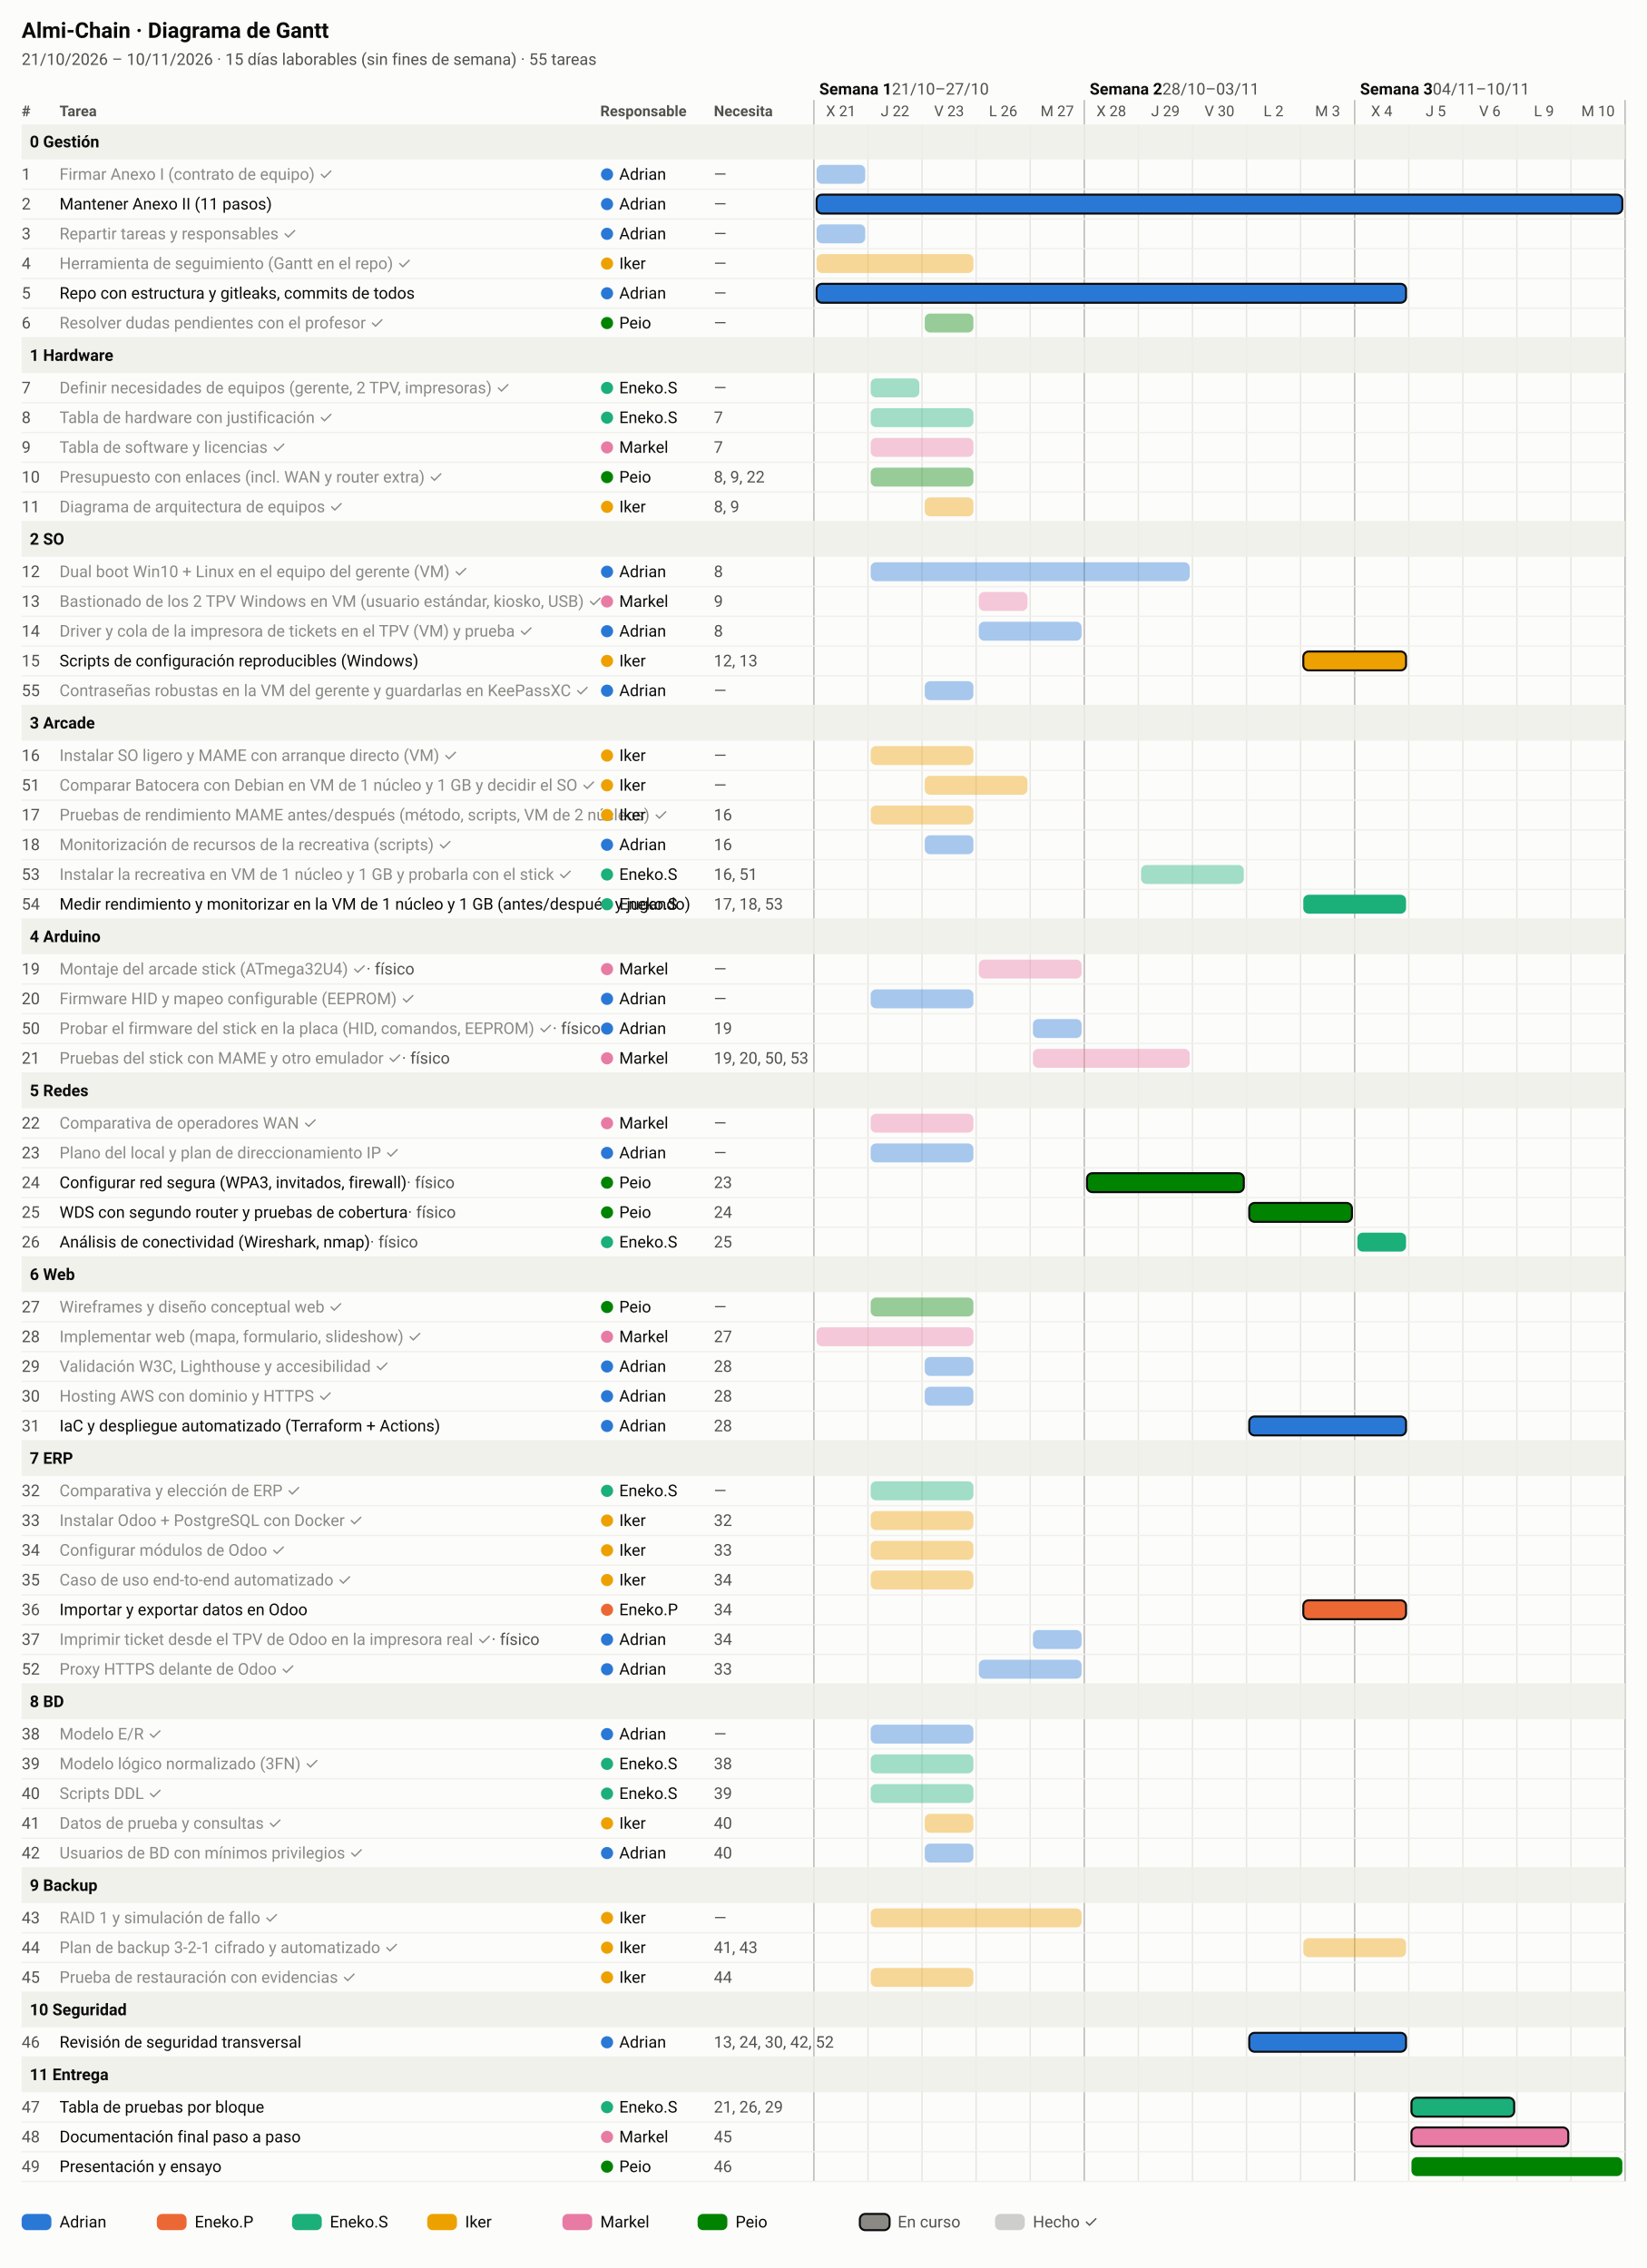
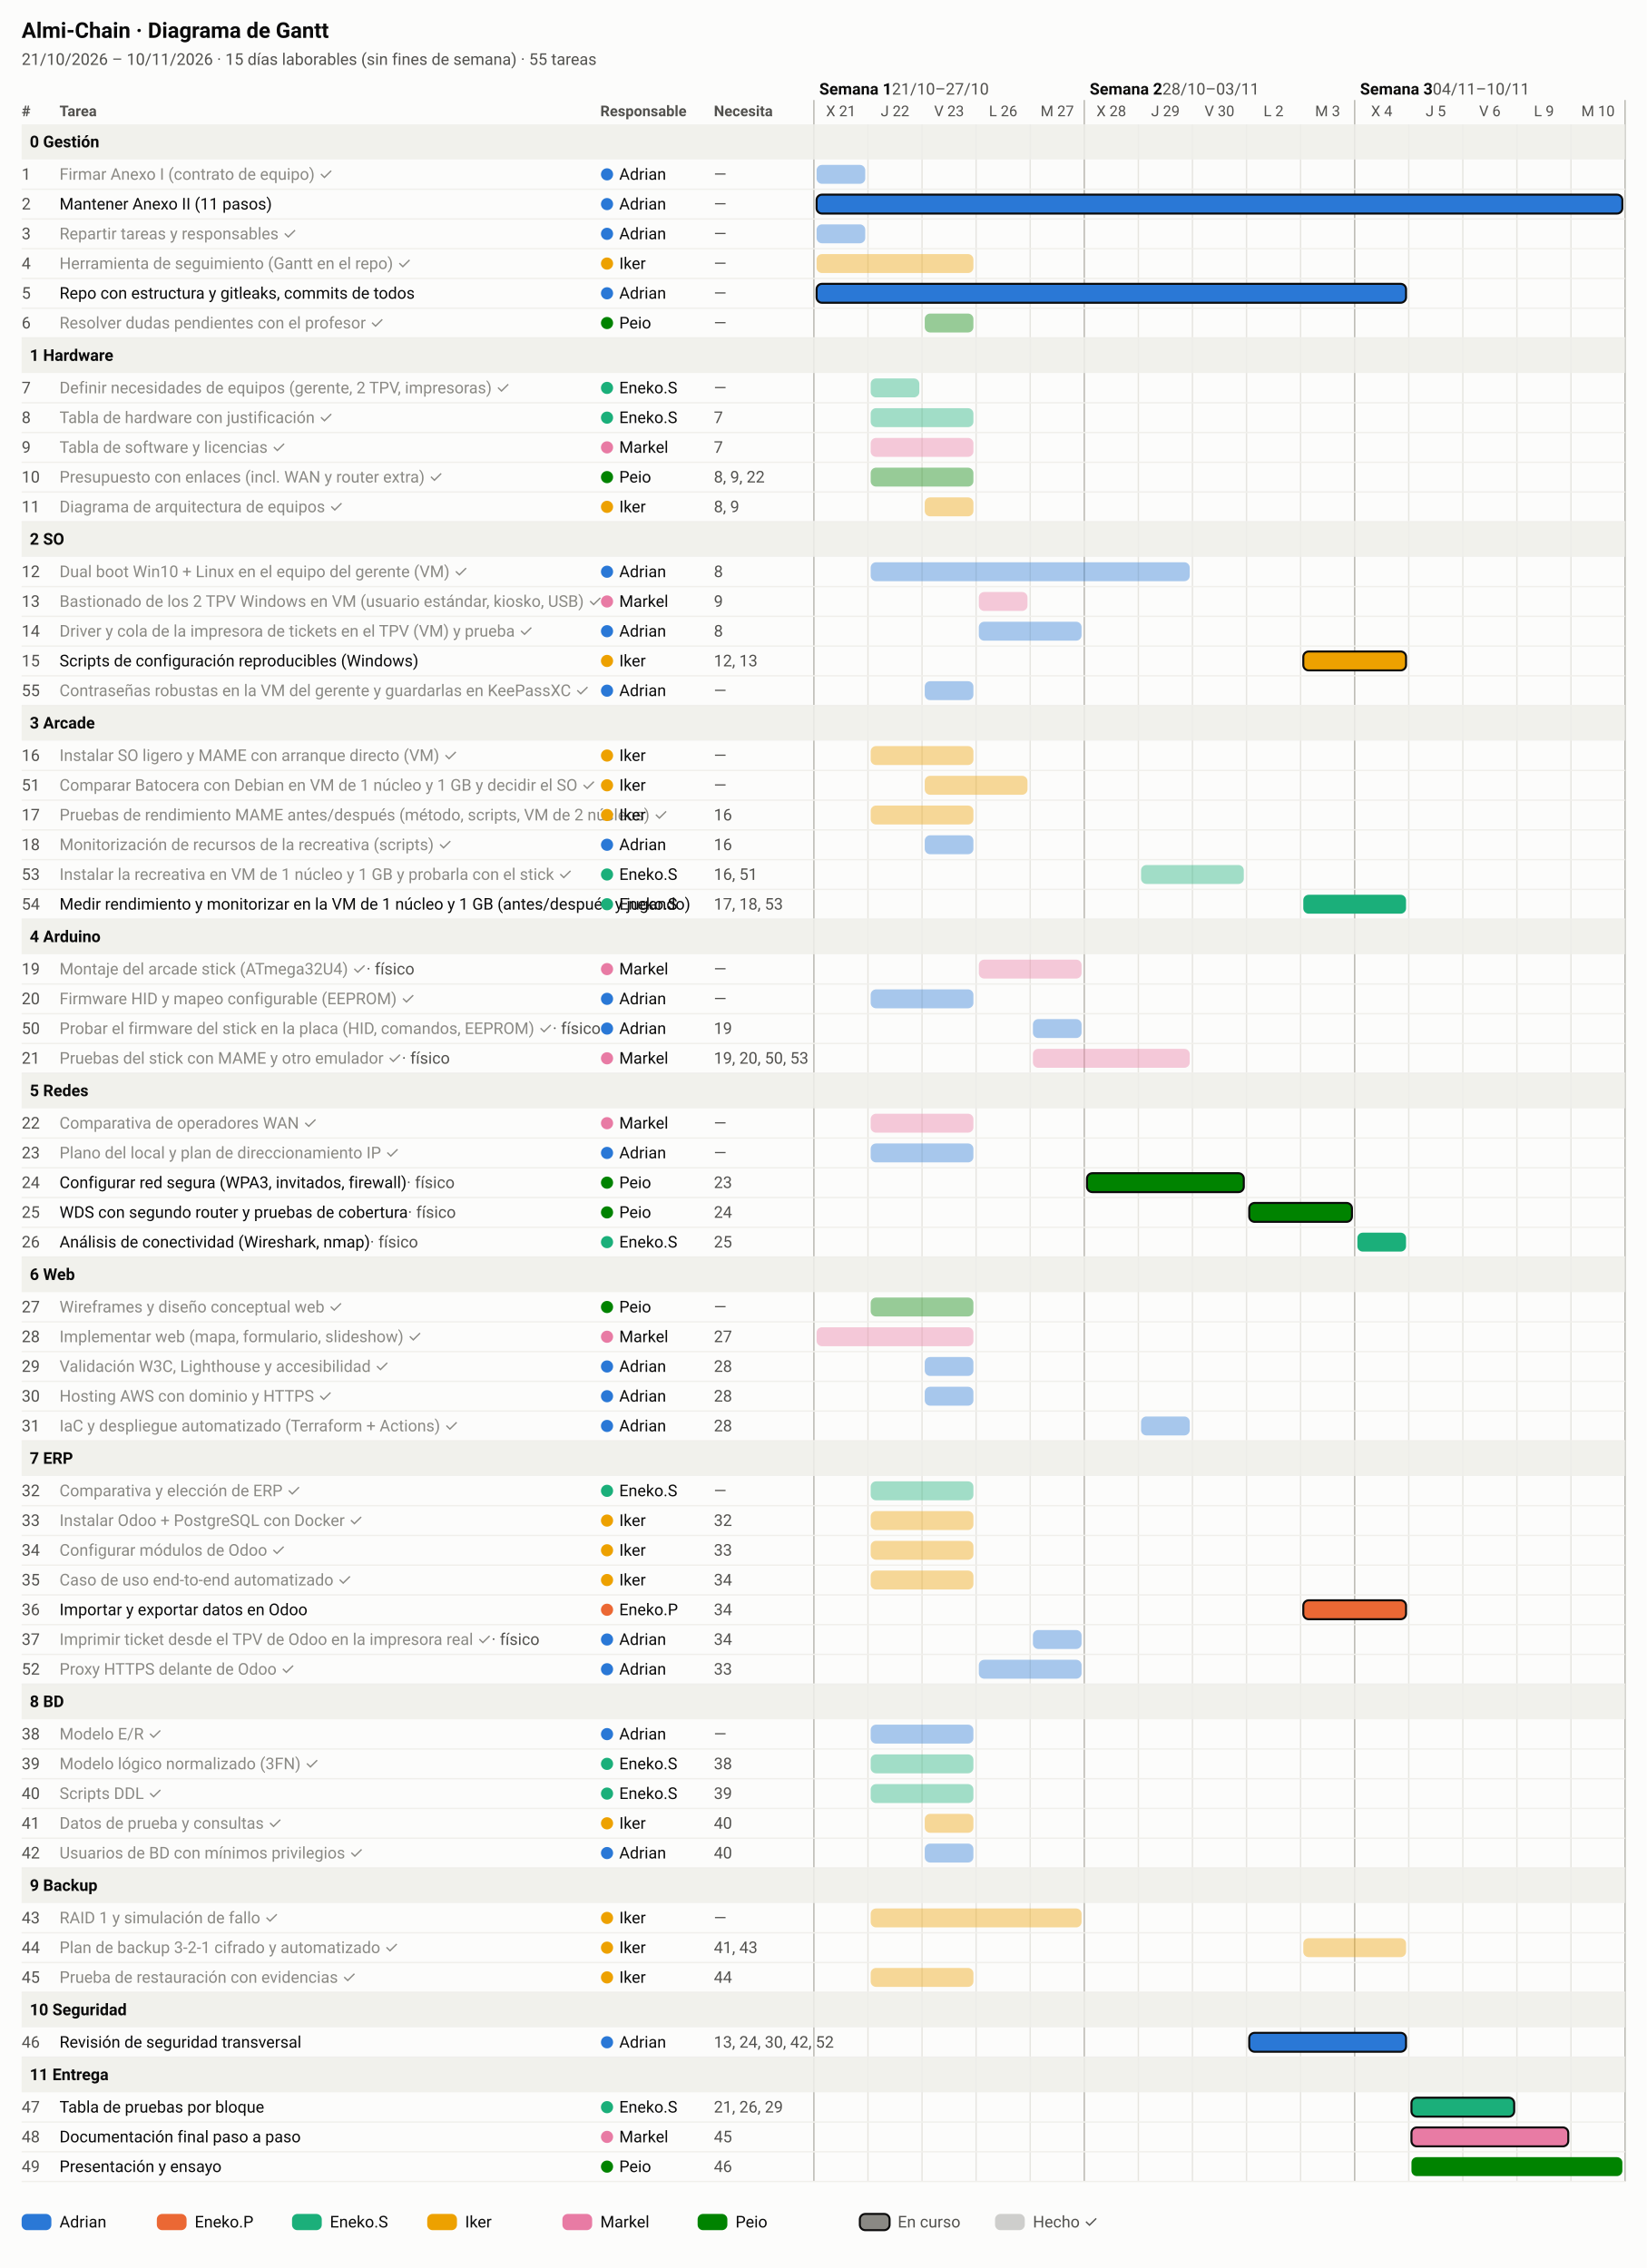
<svg xmlns="http://www.w3.org/2000/svg" width="1218" height="1678" viewBox="0 0 1218 1678" font-family="system-ui, -apple-system, Segoe UI, Roboto, sans-serif" font-size="12">
  <style>.t{fill:#0b0b0b}.s{fill:#52514e}.m{fill:#8a8984}.b{font-weight:600}</style>
  <rect width="1218" height="1678" fill="#fcfcfb" />
  <text x="16" y="28" class="t b" font-size="16">Almi-Chain · Diagrama de Gantt</text>
  <text x="16" y="48" class="s">21/10/2026 – 10/11/2026 · 15 días laborables (sin fines de semana) · 55 tareas</text>
  <text x="606" y="70" class="t b">Semana 1<tspan class="s" font-weight="400"> 21/10–27/10</tspan>
  </text>
  <text x="806" y="70" class="t b">Semana 2<tspan class="s" font-weight="400"> 28/10–03/11</tspan>
  </text>
  <text x="1006" y="70" class="t b">Semana 3<tspan class="s" font-weight="400"> 04/11–10/11</tspan>
  </text>
  <text x="622.0" y="86" text-anchor="middle" class="s" font-size="11">X 21</text>
  <text x="662.0" y="86" text-anchor="middle" class="s" font-size="11">J 22</text>
  <text x="702.0" y="86" text-anchor="middle" class="s" font-size="11">V 23</text>
  <text x="742.0" y="86" text-anchor="middle" class="s" font-size="11">L 26</text>
  <text x="782.0" y="86" text-anchor="middle" class="s" font-size="11">M 27</text>
  <text x="822.0" y="86" text-anchor="middle" class="s" font-size="11">X 28</text>
  <text x="862.0" y="86" text-anchor="middle" class="s" font-size="11">J 29</text>
  <text x="902.0" y="86" text-anchor="middle" class="s" font-size="11">V 30</text>
  <text x="942.0" y="86" text-anchor="middle" class="s" font-size="11">L 2</text>
  <text x="982.0" y="86" text-anchor="middle" class="s" font-size="11">M 3</text>
  <text x="1022.0" y="86" text-anchor="middle" class="s" font-size="11">X 4</text>
  <text x="1062.0" y="86" text-anchor="middle" class="s" font-size="11">J 5</text>
  <text x="1102.0" y="86" text-anchor="middle" class="s" font-size="11">V 6</text>
  <text x="1142.0" y="86" text-anchor="middle" class="s" font-size="11">L 9</text>
  <text x="1182.0" y="86" text-anchor="middle" class="s" font-size="11">M 10</text>
  <text x="16" y="86" class="s b" font-size="11">#</text>
  <text x="44" y="86" class="s b" font-size="11">Tarea</text>
  <text x="444" y="86" class="s b" font-size="11">Responsable</text>
  <text x="528" y="86" class="s b" font-size="11">Necesita</text>
  <line x1="602" y1="74" x2="602" y2="1614" stroke="#b8b7b0" stroke-width="1" />
  <line x1="642" y1="92" x2="642" y2="1614" stroke="#e6e5e0" stroke-width="1" />
  <line x1="682" y1="92" x2="682" y2="1614" stroke="#e6e5e0" stroke-width="1" />
  <line x1="722" y1="92" x2="722" y2="1614" stroke="#e6e5e0" stroke-width="1" />
  <line x1="762" y1="92" x2="762" y2="1614" stroke="#e6e5e0" stroke-width="1" />
  <line x1="802" y1="74" x2="802" y2="1614" stroke="#b8b7b0" stroke-width="1" />
  <line x1="842" y1="92" x2="842" y2="1614" stroke="#e6e5e0" stroke-width="1" />
  <line x1="882" y1="92" x2="882" y2="1614" stroke="#e6e5e0" stroke-width="1" />
  <line x1="922" y1="92" x2="922" y2="1614" stroke="#e6e5e0" stroke-width="1" />
  <line x1="962" y1="92" x2="962" y2="1614" stroke="#e6e5e0" stroke-width="1" />
  <line x1="1002" y1="74" x2="1002" y2="1614" stroke="#b8b7b0" stroke-width="1" />
  <line x1="1042" y1="92" x2="1042" y2="1614" stroke="#e6e5e0" stroke-width="1" />
  <line x1="1082" y1="92" x2="1082" y2="1614" stroke="#e6e5e0" stroke-width="1" />
  <line x1="1122" y1="92" x2="1122" y2="1614" stroke="#e6e5e0" stroke-width="1" />
  <line x1="1162" y1="92" x2="1162" y2="1614" stroke="#e6e5e0" stroke-width="1" />
  <line x1="1202" y1="74" x2="1202" y2="1614" stroke="#b8b7b0" stroke-width="1" />
  <rect x="16" y="92" width="1186" height="26" fill="#efeeea" fill-opacity="0.85" />
  <text x="22" y="109" class="t b">0 Gestión</text>
  <line x1="16" y1="140" x2="1202" y2="140" stroke="#f0efeb" />
  <text x="16" y="133.0" class="s">1</text>
  <text x="44" y="133.0" class="m">Firmar Anexo I (contrato de equipo) ✓</text>
  <circle cx="449" cy="129.0" r="4.5" fill="#2a78d6" />
  <text x="458" y="133.0" class="t">Adrian</text>
  <text x="528" y="133.0" class="s">—</text>
  <rect x="604" y="122" width="36" height="14" rx="4" fill="#2a78d6" fill-opacity="0.4" />
  <line x1="16" y1="162" x2="1202" y2="162" stroke="#f0efeb" />
  <text x="16" y="155.0" class="s">2</text>
  <text x="44" y="155.0" class="t">Mantener Anexo II (11 pasos)</text>
  <circle cx="449" cy="151.0" r="4.5" fill="#2a78d6" />
  <text x="458" y="155.0" class="t">Adrian</text>
  <text x="528" y="155.0" class="s">—</text>
  <rect x="604" y="144" width="596" height="14" rx="4" fill="#2a78d6" stroke="#0b0b0b" stroke-width="1.5" />
  <line x1="16" y1="184" x2="1202" y2="184" stroke="#f0efeb" />
  <text x="16" y="177.0" class="s">3</text>
  <text x="44" y="177.0" class="m">Repartir tareas y responsables ✓</text>
  <circle cx="449" cy="173.0" r="4.5" fill="#2a78d6" />
  <text x="458" y="177.0" class="t">Adrian</text>
  <text x="528" y="177.0" class="s">—</text>
  <rect x="604" y="166" width="36" height="14" rx="4" fill="#2a78d6" fill-opacity="0.4" />
  <line x1="16" y1="206" x2="1202" y2="206" stroke="#f0efeb" />
  <text x="16" y="199.0" class="s">4</text>
  <text x="44" y="199.0" class="m">Herramienta de seguimiento (Gantt en el repo) ✓</text>
  <circle cx="449" cy="195.0" r="4.5" fill="#eda100" />
  <text x="458" y="199.0" class="t">Iker</text>
  <text x="528" y="199.0" class="s">—</text>
  <rect x="604" y="188" width="116" height="14" rx="4" fill="#eda100" fill-opacity="0.4" />
  <line x1="16" y1="228" x2="1202" y2="228" stroke="#f0efeb" />
  <text x="16" y="221.0" class="s">5</text>
  <text x="44" y="221.0" class="t">Repo con estructura y gitleaks, commits de todos</text>
  <circle cx="449" cy="217.0" r="4.5" fill="#2a78d6" />
  <text x="458" y="221.0" class="t">Adrian</text>
  <text x="528" y="221.0" class="s">—</text>
  <rect x="604" y="210" width="436" height="14" rx="4" fill="#2a78d6" stroke="#0b0b0b" stroke-width="1.5" />
  <line x1="16" y1="250" x2="1202" y2="250" stroke="#f0efeb" />
  <text x="16" y="243.0" class="s">6</text>
  <text x="44" y="243.0" class="m">Resolver dudas pendientes con el profesor ✓</text>
  <circle cx="449" cy="239.0" r="4.5" fill="#008300" />
  <text x="458" y="243.0" class="t">Peio</text>
  <text x="528" y="243.0" class="s">—</text>
  <rect x="684" y="232" width="36" height="14" rx="4" fill="#008300" fill-opacity="0.4" />
  <rect x="16" y="250" width="1186" height="26" fill="#efeeea" fill-opacity="0.85" />
  <text x="22" y="267" class="t b">1 Hardware</text>
  <line x1="16" y1="298" x2="1202" y2="298" stroke="#f0efeb" />
  <text x="16" y="291.0" class="s">7</text>
  <text x="44" y="291.0" class="m">Definir necesidades de equipos (gerente, 2 TPV, impresoras) ✓</text>
  <circle cx="449" cy="287.0" r="4.5" fill="#1baf7a" />
  <text x="458" y="291.0" class="t">Eneko.S</text>
  <text x="528" y="291.0" class="s">—</text>
  <rect x="644" y="280" width="36" height="14" rx="4" fill="#1baf7a" fill-opacity="0.4" />
  <line x1="16" y1="320" x2="1202" y2="320" stroke="#f0efeb" />
  <text x="16" y="313.0" class="s">8</text>
  <text x="44" y="313.0" class="m">Tabla de hardware con justificación ✓</text>
  <circle cx="449" cy="309.0" r="4.5" fill="#1baf7a" />
  <text x="458" y="313.0" class="t">Eneko.S</text>
  <text x="528" y="313.0" class="s">7</text>
  <rect x="644" y="302" width="76" height="14" rx="4" fill="#1baf7a" fill-opacity="0.4" />
  <line x1="16" y1="342" x2="1202" y2="342" stroke="#f0efeb" />
  <text x="16" y="335.0" class="s">9</text>
  <text x="44" y="335.0" class="m">Tabla de software y licencias ✓</text>
  <circle cx="449" cy="331.0" r="4.5" fill="#e87ba4" />
  <text x="458" y="335.0" class="t">Markel</text>
  <text x="528" y="335.0" class="s">7</text>
  <rect x="644" y="324" width="76" height="14" rx="4" fill="#e87ba4" fill-opacity="0.4" />
  <line x1="16" y1="364" x2="1202" y2="364" stroke="#f0efeb" />
  <text x="16" y="357.0" class="s">10</text>
  <text x="44" y="357.0" class="m">Presupuesto con enlaces (incl. WAN y router extra) ✓</text>
  <circle cx="449" cy="353.0" r="4.5" fill="#008300" />
  <text x="458" y="357.0" class="t">Peio</text>
  <text x="528" y="357.0" class="s">8, 9, 22</text>
  <rect x="644" y="346" width="76" height="14" rx="4" fill="#008300" fill-opacity="0.4" />
  <line x1="16" y1="386" x2="1202" y2="386" stroke="#f0efeb" />
  <text x="16" y="379.0" class="s">11</text>
  <text x="44" y="379.0" class="m">Diagrama de arquitectura de equipos ✓</text>
  <circle cx="449" cy="375.0" r="4.5" fill="#eda100" />
  <text x="458" y="379.0" class="t">Iker</text>
  <text x="528" y="379.0" class="s">8, 9</text>
  <rect x="684" y="368" width="36" height="14" rx="4" fill="#eda100" fill-opacity="0.4" />
  <rect x="16" y="386" width="1186" height="26" fill="#efeeea" fill-opacity="0.85" />
  <text x="22" y="403" class="t b">2 SO</text>
  <line x1="16" y1="434" x2="1202" y2="434" stroke="#f0efeb" />
  <text x="16" y="427.0" class="s">12</text>
  <text x="44" y="427.0" class="m">Dual boot Win10 + Linux en el equipo del gerente (VM) ✓</text>
  <circle cx="449" cy="423.0" r="4.5" fill="#2a78d6" />
  <text x="458" y="427.0" class="t">Adrian</text>
  <text x="528" y="427.0" class="s">8</text>
  <rect x="644" y="416" width="236" height="14" rx="4" fill="#2a78d6" fill-opacity="0.4" />
  <line x1="16" y1="456" x2="1202" y2="456" stroke="#f0efeb" />
  <text x="16" y="449.0" class="s">13</text>
  <text x="44" y="449.0" class="m">Bastionado de los 2 TPV Windows en VM (usuario estándar, kiosko, USB) ✓</text>
  <circle cx="449" cy="445.0" r="4.5" fill="#e87ba4" />
  <text x="458" y="449.0" class="t">Markel</text>
  <text x="528" y="449.0" class="s">9</text>
  <rect x="724" y="438" width="36" height="14" rx="4" fill="#e87ba4" fill-opacity="0.4" />
  <line x1="16" y1="478" x2="1202" y2="478" stroke="#f0efeb" />
  <text x="16" y="471.0" class="s">14</text>
  <text x="44" y="471.0" class="m">Driver y cola de la impresora de tickets en el TPV (VM) y prueba ✓</text>
  <circle cx="449" cy="467.0" r="4.5" fill="#2a78d6" />
  <text x="458" y="471.0" class="t">Adrian</text>
  <text x="528" y="471.0" class="s">8</text>
  <rect x="724" y="460" width="76" height="14" rx="4" fill="#2a78d6" fill-opacity="0.4" />
  <line x1="16" y1="500" x2="1202" y2="500" stroke="#f0efeb" />
  <text x="16" y="493.0" class="s">15</text>
  <text x="44" y="493.0" class="t">Scripts de configuración reproducibles (Windows)</text>
  <circle cx="449" cy="489.0" r="4.5" fill="#eda100" />
  <text x="458" y="493.0" class="t">Iker</text>
  <text x="528" y="493.0" class="s">12, 13</text>
  <rect x="964" y="482" width="76" height="14" rx="4" fill="#eda100" stroke="#0b0b0b" stroke-width="1.5" />
  <line x1="16" y1="522" x2="1202" y2="522" stroke="#f0efeb" />
  <text x="16" y="515.0" class="s">55</text>
  <text x="44" y="515.0" class="m">Contraseñas robustas en la VM del gerente y guardarlas en KeePassXC ✓</text>
  <circle cx="449" cy="511.0" r="4.5" fill="#2a78d6" />
  <text x="458" y="515.0" class="t">Adrian</text>
  <text x="528" y="515.0" class="s">—</text>
  <rect x="684" y="504" width="36" height="14" rx="4" fill="#2a78d6" fill-opacity="0.4" />
  <rect x="16" y="522" width="1186" height="26" fill="#efeeea" fill-opacity="0.85" />
  <text x="22" y="539" class="t b">3 Arcade</text>
  <line x1="16" y1="570" x2="1202" y2="570" stroke="#f0efeb" />
  <text x="16" y="563.0" class="s">16</text>
  <text x="44" y="563.0" class="m">Instalar SO ligero y MAME con arranque directo (VM) ✓</text>
  <circle cx="449" cy="559.0" r="4.5" fill="#eda100" />
  <text x="458" y="563.0" class="t">Iker</text>
  <text x="528" y="563.0" class="s">—</text>
  <rect x="644" y="552" width="76" height="14" rx="4" fill="#eda100" fill-opacity="0.4" />
  <line x1="16" y1="592" x2="1202" y2="592" stroke="#f0efeb" />
  <text x="16" y="585.0" class="s">51</text>
  <text x="44" y="585.0" class="m">Comparar Batocera con Debian en VM de 1 núcleo y 1 GB y decidir el SO ✓</text>
  <circle cx="449" cy="581.0" r="4.5" fill="#eda100" />
  <text x="458" y="585.0" class="t">Iker</text>
  <text x="528" y="585.0" class="s">—</text>
  <rect x="684" y="574" width="76" height="14" rx="4" fill="#eda100" fill-opacity="0.4" />
  <line x1="16" y1="614" x2="1202" y2="614" stroke="#f0efeb" />
  <text x="16" y="607.0" class="s">17</text>
  <text x="44" y="607.0" class="m">Pruebas de rendimiento MAME antes/después (método, scripts, VM de 2 núcleos) ✓</text>
  <circle cx="449" cy="603.0" r="4.5" fill="#eda100" />
  <text x="458" y="607.0" class="t">Iker</text>
  <text x="528" y="607.0" class="s">16</text>
  <rect x="644" y="596" width="76" height="14" rx="4" fill="#eda100" fill-opacity="0.4" />
  <line x1="16" y1="636" x2="1202" y2="636" stroke="#f0efeb" />
  <text x="16" y="629.0" class="s">18</text>
  <text x="44" y="629.0" class="m">Monitorización de recursos de la recreativa (scripts) ✓</text>
  <circle cx="449" cy="625.0" r="4.5" fill="#2a78d6" />
  <text x="458" y="629.0" class="t">Adrian</text>
  <text x="528" y="629.0" class="s">16</text>
  <rect x="684" y="618" width="36" height="14" rx="4" fill="#2a78d6" fill-opacity="0.4" />
  <line x1="16" y1="658" x2="1202" y2="658" stroke="#f0efeb" />
  <text x="16" y="651.0" class="s">53</text>
  <text x="44" y="651.0" class="m">Instalar la recreativa en VM de 1 núcleo y 1 GB y probarla con el stick ✓</text>
  <circle cx="449" cy="647.0" r="4.5" fill="#1baf7a" />
  <text x="458" y="651.0" class="t">Eneko.S</text>
  <text x="528" y="651.0" class="s">16, 51</text>
  <rect x="844" y="640" width="76" height="14" rx="4" fill="#1baf7a" fill-opacity="0.4" />
  <line x1="16" y1="680" x2="1202" y2="680" stroke="#f0efeb" />
  <text x="16" y="673.0" class="s">54</text>
  <text x="44" y="673.0" class="t">Medir rendimiento y monitorizar en la VM de 1 núcleo y 1 GB (antes/después y jugando)</text>
  <circle cx="449" cy="669.0" r="4.5" fill="#1baf7a" />
  <text x="458" y="673.0" class="t">Eneko.S</text>
  <text x="528" y="673.0" class="s">17, 18, 53</text>
  <rect x="964" y="662" width="76" height="14" rx="4" fill="#1baf7a" />
  <rect x="16" y="680" width="1186" height="26" fill="#efeeea" fill-opacity="0.85" />
  <text x="22" y="697" class="t b">4 Arduino</text>
  <line x1="16" y1="728" x2="1202" y2="728" stroke="#f0efeb" />
  <text x="16" y="721.0" class="s">19</text>
  <text x="44" y="721.0" class="m">Montaje del arcade stick (ATmega32U4) ✓<tspan class="s"> · físico</tspan>
  </text>
  <circle cx="449" cy="717.0" r="4.5" fill="#e87ba4" />
  <text x="458" y="721.0" class="t">Markel</text>
  <text x="528" y="721.0" class="s">—</text>
  <rect x="724" y="710" width="76" height="14" rx="4" fill="#e87ba4" fill-opacity="0.4" />
  <line x1="16" y1="750" x2="1202" y2="750" stroke="#f0efeb" />
  <text x="16" y="743.0" class="s">20</text>
  <text x="44" y="743.0" class="m">Firmware HID y mapeo configurable (EEPROM) ✓</text>
  <circle cx="449" cy="739.0" r="4.5" fill="#2a78d6" />
  <text x="458" y="743.0" class="t">Adrian</text>
  <text x="528" y="743.0" class="s">—</text>
  <rect x="644" y="732" width="76" height="14" rx="4" fill="#2a78d6" fill-opacity="0.4" />
  <line x1="16" y1="772" x2="1202" y2="772" stroke="#f0efeb" />
  <text x="16" y="765.0" class="s">50</text>
  <text x="44" y="765.0" class="m">Probar el firmware del stick en la placa (HID, comandos, EEPROM) ✓<tspan class="s"> · físico</tspan>
  </text>
  <circle cx="449" cy="761.0" r="4.5" fill="#2a78d6" />
  <text x="458" y="765.0" class="t">Adrian</text>
  <text x="528" y="765.0" class="s">19</text>
  <rect x="764" y="754" width="36" height="14" rx="4" fill="#2a78d6" fill-opacity="0.4" />
  <line x1="16" y1="794" x2="1202" y2="794" stroke="#f0efeb" />
  <text x="16" y="787.0" class="s">21</text>
  <text x="44" y="787.0" class="m">Pruebas del stick con MAME y otro emulador ✓<tspan class="s"> · físico</tspan>
  </text>
  <circle cx="449" cy="783.0" r="4.5" fill="#e87ba4" />
  <text x="458" y="787.0" class="t">Markel</text>
  <text x="528" y="787.0" class="s">19, 20, 50, 53</text>
  <rect x="764" y="776" width="116" height="14" rx="4" fill="#e87ba4" fill-opacity="0.4" />
  <rect x="16" y="794" width="1186" height="26" fill="#efeeea" fill-opacity="0.85" />
  <text x="22" y="811" class="t b">5 Redes</text>
  <line x1="16" y1="842" x2="1202" y2="842" stroke="#f0efeb" />
  <text x="16" y="835.0" class="s">22</text>
  <text x="44" y="835.0" class="m">Comparativa de operadores WAN ✓</text>
  <circle cx="449" cy="831.0" r="4.5" fill="#e87ba4" />
  <text x="458" y="835.0" class="t">Markel</text>
  <text x="528" y="835.0" class="s">—</text>
  <rect x="644" y="824" width="76" height="14" rx="4" fill="#e87ba4" fill-opacity="0.4" />
  <line x1="16" y1="864" x2="1202" y2="864" stroke="#f0efeb" />
  <text x="16" y="857.0" class="s">23</text>
  <text x="44" y="857.0" class="m">Plano del local y plan de direccionamiento IP ✓</text>
  <circle cx="449" cy="853.0" r="4.5" fill="#2a78d6" />
  <text x="458" y="857.0" class="t">Adrian</text>
  <text x="528" y="857.0" class="s">—</text>
  <rect x="644" y="846" width="76" height="14" rx="4" fill="#2a78d6" fill-opacity="0.4" />
  <line x1="16" y1="886" x2="1202" y2="886" stroke="#f0efeb" />
  <text x="16" y="879.0" class="s">24</text>
  <text x="44" y="879.0" class="t">Configurar red segura (WPA3, invitados, firewall)<tspan class="s"> · físico</tspan>
  </text>
  <circle cx="449" cy="875.0" r="4.5" fill="#008300" />
  <text x="458" y="879.0" class="t">Peio</text>
  <text x="528" y="879.0" class="s">23</text>
  <rect x="804" y="868" width="116" height="14" rx="4" fill="#008300" stroke="#0b0b0b" stroke-width="1.5" />
  <line x1="16" y1="908" x2="1202" y2="908" stroke="#f0efeb" />
  <text x="16" y="901.0" class="s">25</text>
  <text x="44" y="901.0" class="t">WDS con segundo router y pruebas de cobertura<tspan class="s"> · físico</tspan>
  </text>
  <circle cx="449" cy="897.0" r="4.5" fill="#008300" />
  <text x="458" y="901.0" class="t">Peio</text>
  <text x="528" y="901.0" class="s">24</text>
  <rect x="924" y="890" width="76" height="14" rx="4" fill="#008300" stroke="#0b0b0b" stroke-width="1.5" />
  <line x1="16" y1="930" x2="1202" y2="930" stroke="#f0efeb" />
  <text x="16" y="923.0" class="s">26</text>
  <text x="44" y="923.0" class="t">Análisis de conectividad (Wireshark, nmap)<tspan class="s"> · físico</tspan>
  </text>
  <circle cx="449" cy="919.0" r="4.5" fill="#1baf7a" />
  <text x="458" y="923.0" class="t">Eneko.S</text>
  <text x="528" y="923.0" class="s">25</text>
  <rect x="1004" y="912" width="36" height="14" rx="4" fill="#1baf7a" />
  <rect x="16" y="930" width="1186" height="26" fill="#efeeea" fill-opacity="0.85" />
  <text x="22" y="947" class="t b">6 Web</text>
  <line x1="16" y1="978" x2="1202" y2="978" stroke="#f0efeb" />
  <text x="16" y="971.0" class="s">27</text>
  <text x="44" y="971.0" class="m">Wireframes y diseño conceptual web ✓</text>
  <circle cx="449" cy="967.0" r="4.5" fill="#008300" />
  <text x="458" y="971.0" class="t">Peio</text>
  <text x="528" y="971.0" class="s">—</text>
  <rect x="644" y="960" width="76" height="14" rx="4" fill="#008300" fill-opacity="0.4" />
  <line x1="16" y1="1000" x2="1202" y2="1000" stroke="#f0efeb" />
  <text x="16" y="993.0" class="s">28</text>
  <text x="44" y="993.0" class="m">Implementar web (mapa, formulario, slideshow) ✓</text>
  <circle cx="449" cy="989.0" r="4.5" fill="#e87ba4" />
  <text x="458" y="993.0" class="t">Markel</text>
  <text x="528" y="993.0" class="s">27</text>
  <rect x="604" y="982" width="116" height="14" rx="4" fill="#e87ba4" fill-opacity="0.4" />
  <line x1="16" y1="1022" x2="1202" y2="1022" stroke="#f0efeb" />
  <text x="16" y="1015.0" class="s">29</text>
  <text x="44" y="1015.0" class="m">Validación W3C, Lighthouse y accesibilidad ✓</text>
  <circle cx="449" cy="1011.0" r="4.5" fill="#2a78d6" />
  <text x="458" y="1015.0" class="t">Adrian</text>
  <text x="528" y="1015.0" class="s">28</text>
  <rect x="684" y="1004" width="36" height="14" rx="4" fill="#2a78d6" fill-opacity="0.4" />
  <line x1="16" y1="1044" x2="1202" y2="1044" stroke="#f0efeb" />
  <text x="16" y="1037.0" class="s">30</text>
  <text x="44" y="1037.0" class="m">Hosting AWS con dominio y HTTPS ✓</text>
  <circle cx="449" cy="1033.0" r="4.5" fill="#2a78d6" />
  <text x="458" y="1037.0" class="t">Adrian</text>
  <text x="528" y="1037.0" class="s">28</text>
  <rect x="684" y="1026" width="36" height="14" rx="4" fill="#2a78d6" fill-opacity="0.4" />
  <line x1="16" y1="1066" x2="1202" y2="1066" stroke="#f0efeb" />
  <text x="16" y="1059.0" class="s">31</text>
-   <text x="44" y="1059.0" class="t">IaC y despliegue automatizado (Terraform + Actions)</text>
+   <text x="44" y="1059.0" class="m">IaC y despliegue automatizado (Terraform + Actions) ✓</text>
  <circle cx="449" cy="1055.0" r="4.5" fill="#2a78d6" />
  <text x="458" y="1059.0" class="t">Adrian</text>
  <text x="528" y="1059.0" class="s">28</text>
-   <rect x="924" y="1048" width="116" height="14" rx="4" fill="#2a78d6" stroke="#0b0b0b" stroke-width="1.5" />
+   <rect x="844" y="1048" width="36" height="14" rx="4" fill="#2a78d6" fill-opacity="0.4" />
  <rect x="16" y="1066" width="1186" height="26" fill="#efeeea" fill-opacity="0.85" />
  <text x="22" y="1083" class="t b">7 ERP</text>
  <line x1="16" y1="1114" x2="1202" y2="1114" stroke="#f0efeb" />
  <text x="16" y="1107.0" class="s">32</text>
  <text x="44" y="1107.0" class="m">Comparativa y elección de ERP ✓</text>
  <circle cx="449" cy="1103.0" r="4.5" fill="#1baf7a" />
  <text x="458" y="1107.0" class="t">Eneko.S</text>
  <text x="528" y="1107.0" class="s">—</text>
  <rect x="644" y="1096" width="76" height="14" rx="4" fill="#1baf7a" fill-opacity="0.4" />
  <line x1="16" y1="1136" x2="1202" y2="1136" stroke="#f0efeb" />
  <text x="16" y="1129.0" class="s">33</text>
  <text x="44" y="1129.0" class="m">Instalar Odoo + PostgreSQL con Docker ✓</text>
  <circle cx="449" cy="1125.0" r="4.5" fill="#eda100" />
  <text x="458" y="1129.0" class="t">Iker</text>
  <text x="528" y="1129.0" class="s">32</text>
  <rect x="644" y="1118" width="76" height="14" rx="4" fill="#eda100" fill-opacity="0.4" />
  <line x1="16" y1="1158" x2="1202" y2="1158" stroke="#f0efeb" />
  <text x="16" y="1151.0" class="s">34</text>
  <text x="44" y="1151.0" class="m">Configurar módulos de Odoo ✓</text>
  <circle cx="449" cy="1147.0" r="4.5" fill="#eda100" />
  <text x="458" y="1151.0" class="t">Iker</text>
  <text x="528" y="1151.0" class="s">33</text>
  <rect x="644" y="1140" width="76" height="14" rx="4" fill="#eda100" fill-opacity="0.4" />
  <line x1="16" y1="1180" x2="1202" y2="1180" stroke="#f0efeb" />
  <text x="16" y="1173.0" class="s">35</text>
  <text x="44" y="1173.0" class="m">Caso de uso end-to-end automatizado ✓</text>
  <circle cx="449" cy="1169.0" r="4.5" fill="#eda100" />
  <text x="458" y="1173.0" class="t">Iker</text>
  <text x="528" y="1173.0" class="s">34</text>
  <rect x="644" y="1162" width="76" height="14" rx="4" fill="#eda100" fill-opacity="0.4" />
  <line x1="16" y1="1202" x2="1202" y2="1202" stroke="#f0efeb" />
  <text x="16" y="1195.0" class="s">36</text>
  <text x="44" y="1195.0" class="t">Importar y exportar datos en Odoo</text>
  <circle cx="449" cy="1191.0" r="4.5" fill="#eb6834" />
  <text x="458" y="1195.0" class="t">Eneko.P</text>
  <text x="528" y="1195.0" class="s">34</text>
  <rect x="964" y="1184" width="76" height="14" rx="4" fill="#eb6834" stroke="#0b0b0b" stroke-width="1.5" />
  <line x1="16" y1="1224" x2="1202" y2="1224" stroke="#f0efeb" />
  <text x="16" y="1217.0" class="s">37</text>
  <text x="44" y="1217.0" class="m">Imprimir ticket desde el TPV de Odoo en la impresora real ✓<tspan class="s"> · físico</tspan>
  </text>
  <circle cx="449" cy="1213.0" r="4.5" fill="#2a78d6" />
  <text x="458" y="1217.0" class="t">Adrian</text>
  <text x="528" y="1217.0" class="s">34</text>
  <rect x="764" y="1206" width="36" height="14" rx="4" fill="#2a78d6" fill-opacity="0.4" />
  <line x1="16" y1="1246" x2="1202" y2="1246" stroke="#f0efeb" />
  <text x="16" y="1239.0" class="s">52</text>
  <text x="44" y="1239.0" class="m">Proxy HTTPS delante de Odoo ✓</text>
  <circle cx="449" cy="1235.0" r="4.5" fill="#2a78d6" />
  <text x="458" y="1239.0" class="t">Adrian</text>
  <text x="528" y="1239.0" class="s">33</text>
  <rect x="724" y="1228" width="76" height="14" rx="4" fill="#2a78d6" fill-opacity="0.4" />
  <rect x="16" y="1246" width="1186" height="26" fill="#efeeea" fill-opacity="0.85" />
  <text x="22" y="1263" class="t b">8 BD</text>
  <line x1="16" y1="1294" x2="1202" y2="1294" stroke="#f0efeb" />
  <text x="16" y="1287.0" class="s">38</text>
  <text x="44" y="1287.0" class="m">Modelo E/R ✓</text>
  <circle cx="449" cy="1283.0" r="4.5" fill="#2a78d6" />
  <text x="458" y="1287.0" class="t">Adrian</text>
  <text x="528" y="1287.0" class="s">—</text>
  <rect x="644" y="1276" width="76" height="14" rx="4" fill="#2a78d6" fill-opacity="0.4" />
  <line x1="16" y1="1316" x2="1202" y2="1316" stroke="#f0efeb" />
  <text x="16" y="1309.0" class="s">39</text>
  <text x="44" y="1309.0" class="m">Modelo lógico normalizado (3FN) ✓</text>
  <circle cx="449" cy="1305.0" r="4.5" fill="#1baf7a" />
  <text x="458" y="1309.0" class="t">Eneko.S</text>
  <text x="528" y="1309.0" class="s">38</text>
  <rect x="644" y="1298" width="76" height="14" rx="4" fill="#1baf7a" fill-opacity="0.4" />
  <line x1="16" y1="1338" x2="1202" y2="1338" stroke="#f0efeb" />
  <text x="16" y="1331.0" class="s">40</text>
  <text x="44" y="1331.0" class="m">Scripts DDL ✓</text>
  <circle cx="449" cy="1327.0" r="4.5" fill="#1baf7a" />
  <text x="458" y="1331.0" class="t">Eneko.S</text>
  <text x="528" y="1331.0" class="s">39</text>
  <rect x="644" y="1320" width="76" height="14" rx="4" fill="#1baf7a" fill-opacity="0.4" />
  <line x1="16" y1="1360" x2="1202" y2="1360" stroke="#f0efeb" />
  <text x="16" y="1353.0" class="s">41</text>
  <text x="44" y="1353.0" class="m">Datos de prueba y consultas ✓</text>
  <circle cx="449" cy="1349.0" r="4.5" fill="#eda100" />
  <text x="458" y="1353.0" class="t">Iker</text>
  <text x="528" y="1353.0" class="s">40</text>
  <rect x="684" y="1342" width="36" height="14" rx="4" fill="#eda100" fill-opacity="0.4" />
  <line x1="16" y1="1382" x2="1202" y2="1382" stroke="#f0efeb" />
  <text x="16" y="1375.0" class="s">42</text>
  <text x="44" y="1375.0" class="m">Usuarios de BD con mínimos privilegios ✓</text>
  <circle cx="449" cy="1371.0" r="4.5" fill="#2a78d6" />
  <text x="458" y="1375.0" class="t">Adrian</text>
  <text x="528" y="1375.0" class="s">40</text>
  <rect x="684" y="1364" width="36" height="14" rx="4" fill="#2a78d6" fill-opacity="0.4" />
  <rect x="16" y="1382" width="1186" height="26" fill="#efeeea" fill-opacity="0.85" />
  <text x="22" y="1399" class="t b">9 Backup</text>
  <line x1="16" y1="1430" x2="1202" y2="1430" stroke="#f0efeb" />
  <text x="16" y="1423.0" class="s">43</text>
  <text x="44" y="1423.0" class="m">RAID 1 y simulación de fallo ✓</text>
  <circle cx="449" cy="1419.0" r="4.5" fill="#eda100" />
  <text x="458" y="1423.0" class="t">Iker</text>
  <text x="528" y="1423.0" class="s">—</text>
  <rect x="644" y="1412" width="156" height="14" rx="4" fill="#eda100" fill-opacity="0.4" />
  <line x1="16" y1="1452" x2="1202" y2="1452" stroke="#f0efeb" />
  <text x="16" y="1445.0" class="s">44</text>
  <text x="44" y="1445.0" class="m">Plan de backup 3-2-1 cifrado y automatizado ✓</text>
  <circle cx="449" cy="1441.0" r="4.5" fill="#eda100" />
  <text x="458" y="1445.0" class="t">Iker</text>
  <text x="528" y="1445.0" class="s">41, 43</text>
  <rect x="964" y="1434" width="76" height="14" rx="4" fill="#eda100" fill-opacity="0.4" />
  <line x1="16" y1="1474" x2="1202" y2="1474" stroke="#f0efeb" />
  <text x="16" y="1467.0" class="s">45</text>
  <text x="44" y="1467.0" class="m">Prueba de restauración con evidencias ✓</text>
  <circle cx="449" cy="1463.0" r="4.5" fill="#eda100" />
  <text x="458" y="1467.0" class="t">Iker</text>
  <text x="528" y="1467.0" class="s">44</text>
  <rect x="644" y="1456" width="76" height="14" rx="4" fill="#eda100" fill-opacity="0.4" />
  <rect x="16" y="1474" width="1186" height="26" fill="#efeeea" fill-opacity="0.85" />
  <text x="22" y="1491" class="t b">10 Seguridad</text>
  <line x1="16" y1="1522" x2="1202" y2="1522" stroke="#f0efeb" />
  <text x="16" y="1515.0" class="s">46</text>
  <text x="44" y="1515.0" class="t">Revisión de seguridad transversal</text>
  <circle cx="449" cy="1511.0" r="4.5" fill="#2a78d6" />
  <text x="458" y="1515.0" class="t">Adrian</text>
  <text x="528" y="1515.0" class="s">13, 24, 30, 42, 52</text>
  <rect x="924" y="1504" width="116" height="14" rx="4" fill="#2a78d6" stroke="#0b0b0b" stroke-width="1.5" />
  <rect x="16" y="1522" width="1186" height="26" fill="#efeeea" fill-opacity="0.85" />
  <text x="22" y="1539" class="t b">11 Entrega</text>
  <line x1="16" y1="1570" x2="1202" y2="1570" stroke="#f0efeb" />
  <text x="16" y="1563.0" class="s">47</text>
  <text x="44" y="1563.0" class="t">Tabla de pruebas por bloque</text>
  <circle cx="449" cy="1559.0" r="4.5" fill="#1baf7a" />
  <text x="458" y="1563.0" class="t">Eneko.S</text>
  <text x="528" y="1563.0" class="s">21, 26, 29</text>
  <rect x="1044" y="1552" width="76" height="14" rx="4" fill="#1baf7a" stroke="#0b0b0b" stroke-width="1.5" />
  <line x1="16" y1="1592" x2="1202" y2="1592" stroke="#f0efeb" />
  <text x="16" y="1585.0" class="s">48</text>
  <text x="44" y="1585.0" class="t">Documentación final paso a paso</text>
  <circle cx="449" cy="1581.0" r="4.5" fill="#e87ba4" />
  <text x="458" y="1585.0" class="t">Markel</text>
  <text x="528" y="1585.0" class="s">45</text>
  <rect x="1044" y="1574" width="116" height="14" rx="4" fill="#e87ba4" stroke="#0b0b0b" stroke-width="1.5" />
  <line x1="16" y1="1614" x2="1202" y2="1614" stroke="#f0efeb" />
  <text x="16" y="1607.0" class="s">49</text>
  <text x="44" y="1607.0" class="t">Presentación y ensayo</text>
  <circle cx="449" cy="1603.0" r="4.5" fill="#008300" />
  <text x="458" y="1607.0" class="t">Peio</text>
  <text x="528" y="1607.0" class="s">46</text>
  <rect x="1044" y="1596" width="156" height="14" rx="4" fill="#008300" />
  <rect x="16" y="1638" width="22" height="12" rx="4" fill="#2a78d6" />
  <text x="44" y="1648" class="t">Adrian</text>
  <rect x="116" y="1638" width="22" height="12" rx="4" fill="#eb6834" />
  <text x="144" y="1648" class="t">Eneko.P</text>
  <rect x="216" y="1638" width="22" height="12" rx="4" fill="#1baf7a" />
  <text x="244" y="1648" class="t">Eneko.S</text>
  <rect x="316" y="1638" width="22" height="12" rx="4" fill="#eda100" />
  <text x="344" y="1648" class="t">Iker</text>
  <rect x="416" y="1638" width="22" height="12" rx="4" fill="#e87ba4" />
  <text x="444" y="1648" class="t">Markel</text>
  <rect x="516" y="1638" width="22" height="12" rx="4" fill="#008300" />
  <text x="544" y="1648" class="t">Peio</text>
  <rect x="636" y="1638" width="22" height="12" rx="4" fill="#8a8984" stroke="#0b0b0b" stroke-width="1.5" />
  <text x="664" y="1648" class="s">En curso</text>
  <rect x="736" y="1638" width="22" height="12" rx="4" fill="#8a8984" fill-opacity="0.4" />
  <text x="764" y="1648" class="s">Hecho ✓</text>
</svg>
